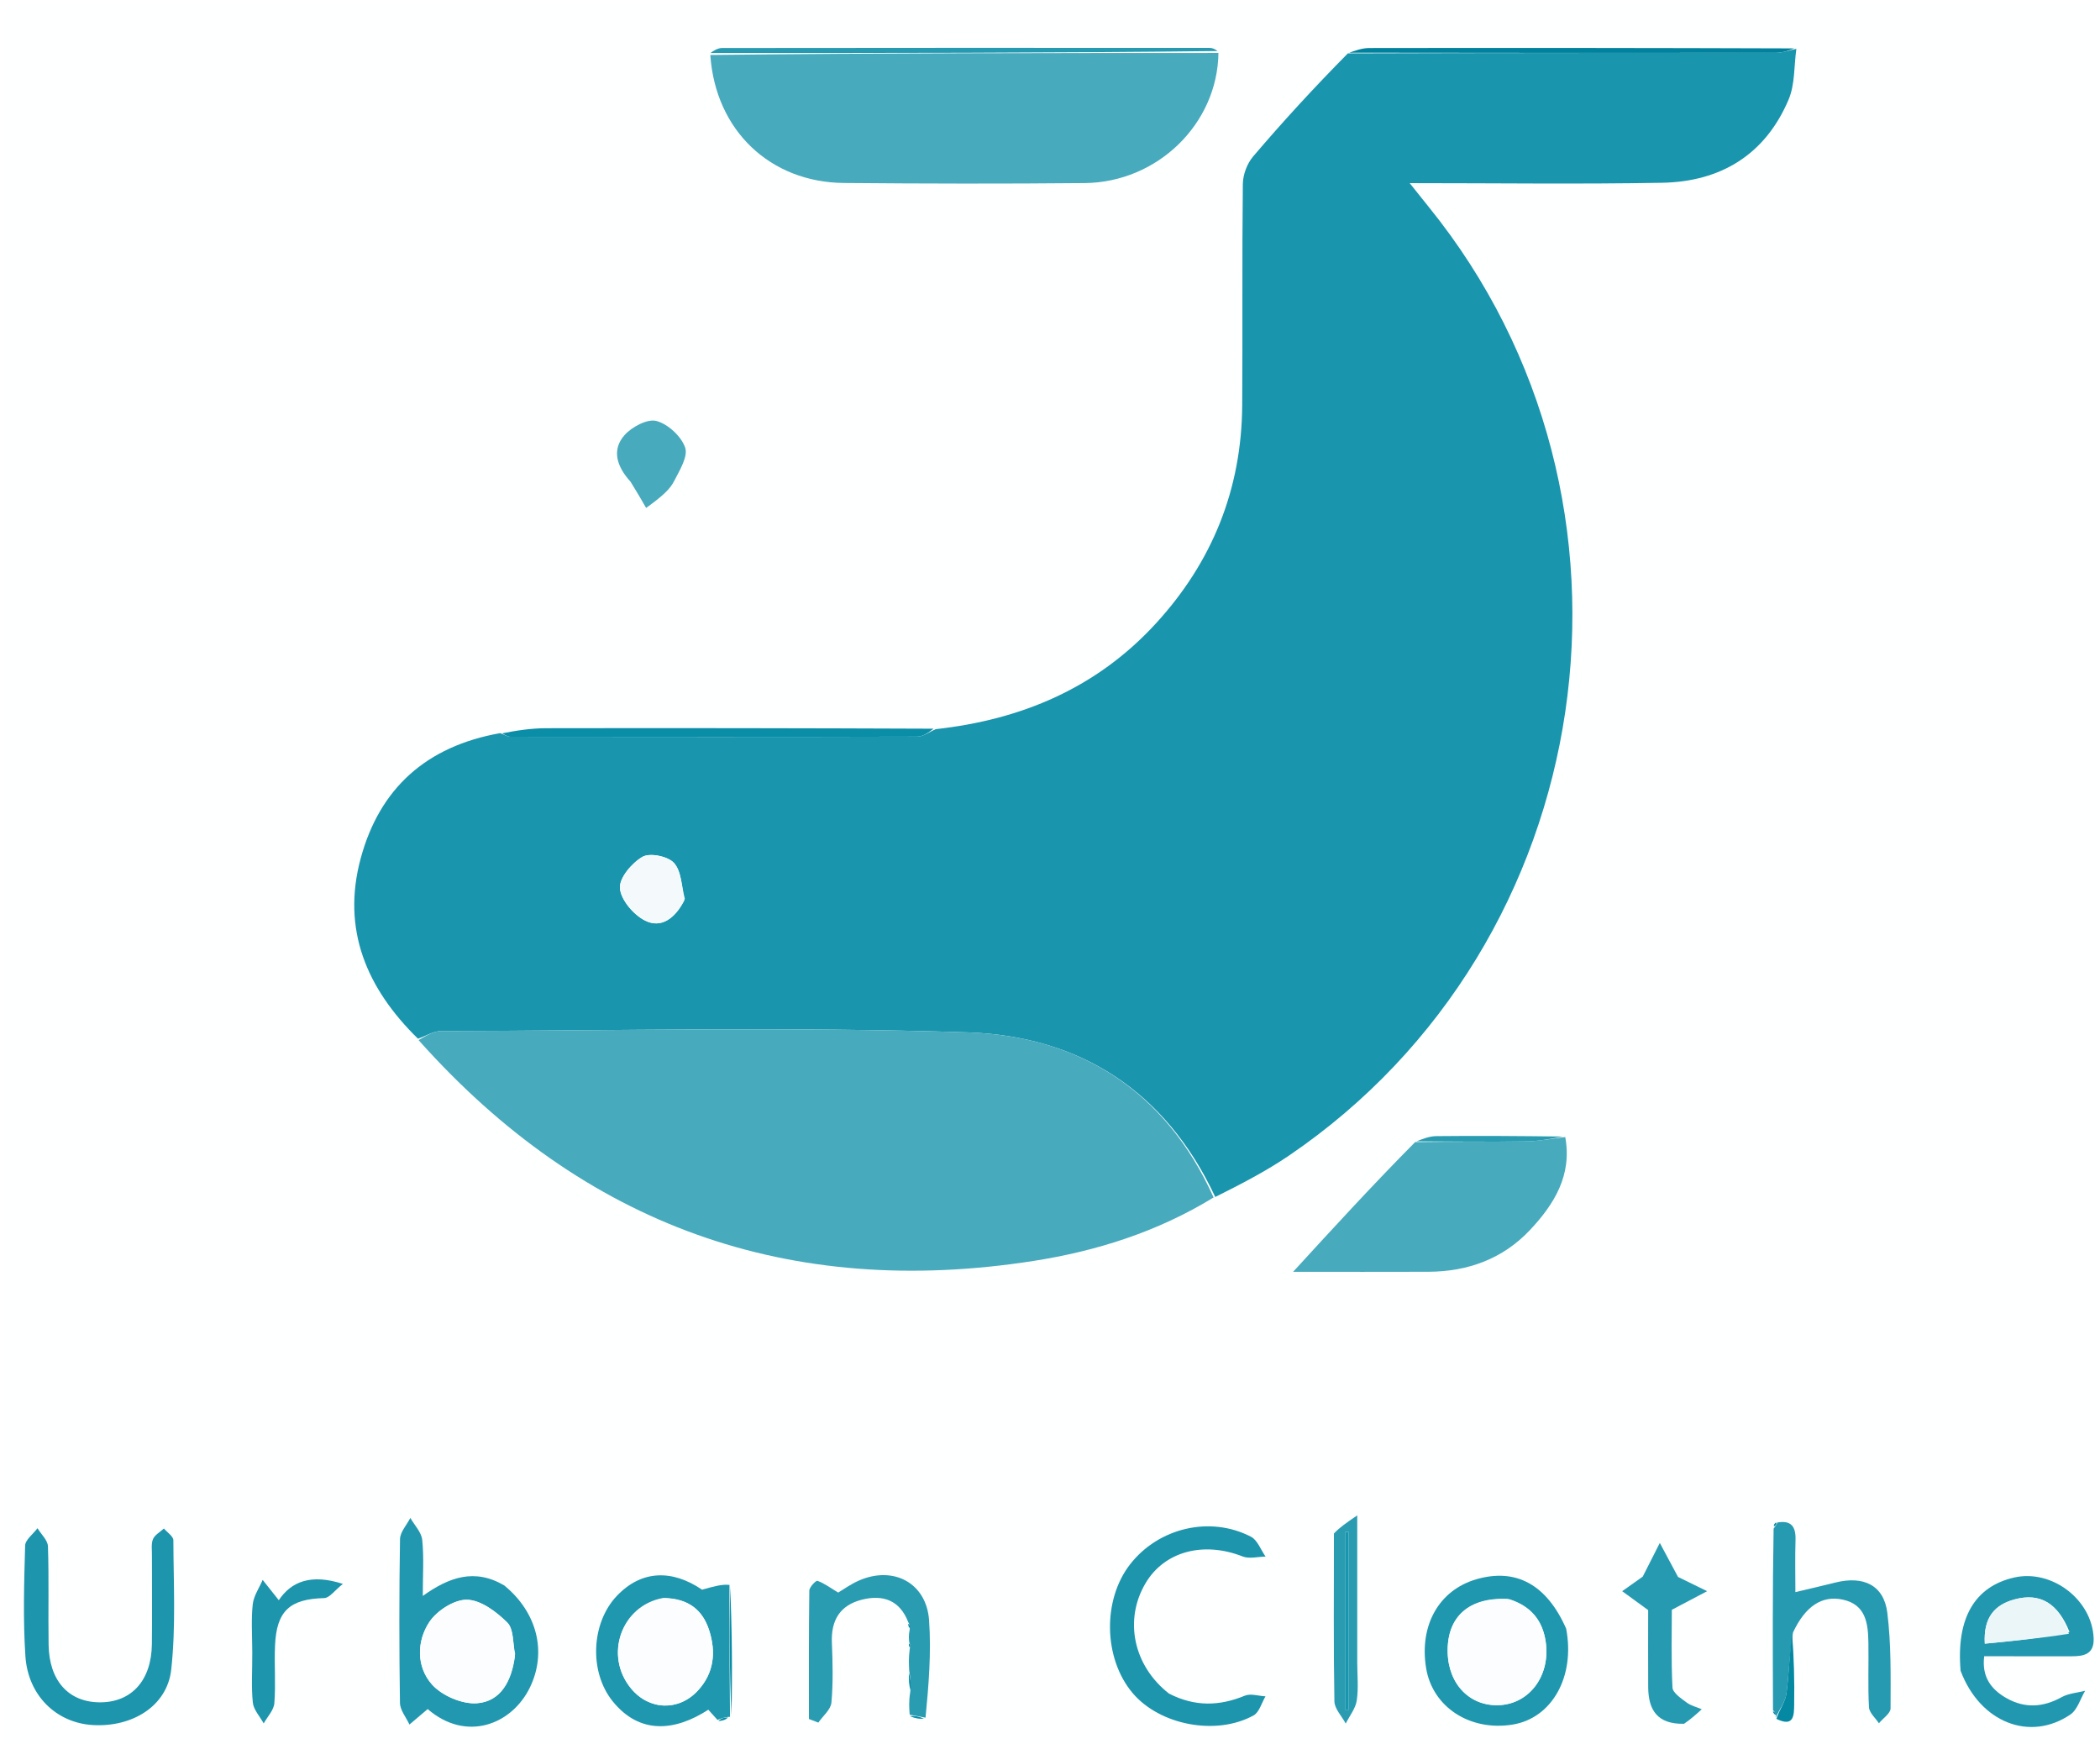
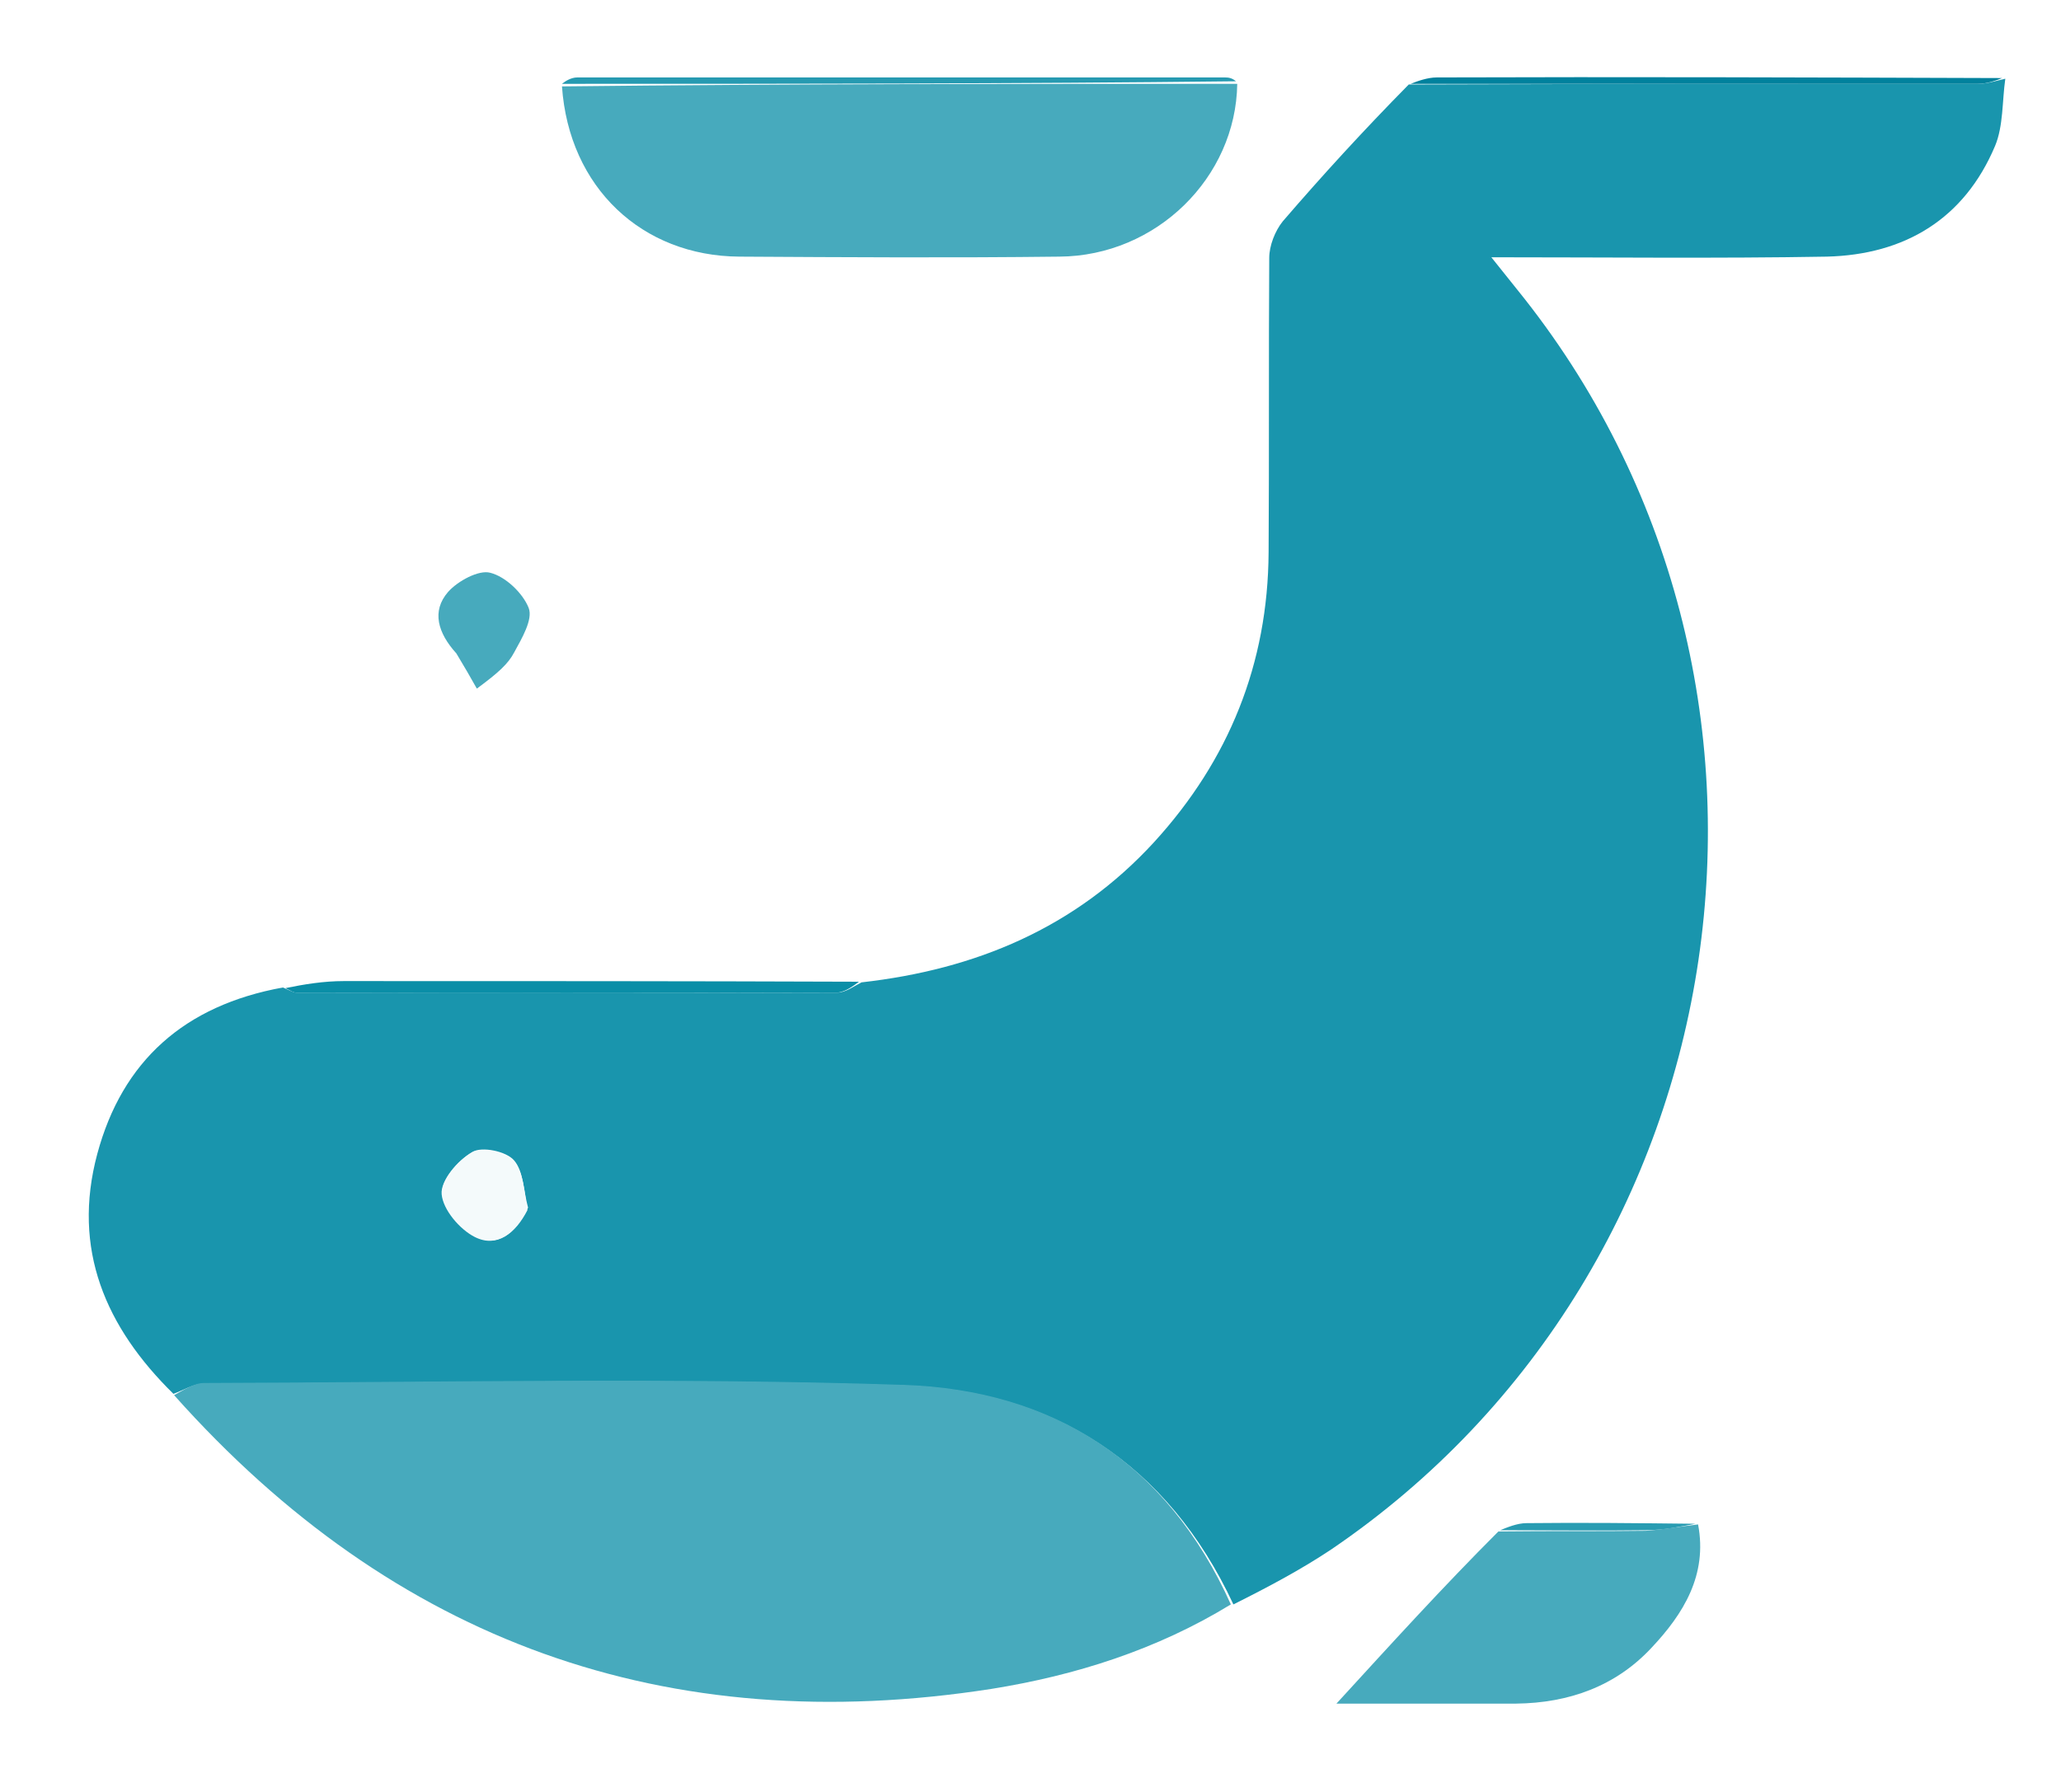
- <svg xmlns="http://www.w3.org/2000/svg" version="1.1" id="Layer_1" x="0px" y="0px" width="100%" viewBox="0 0 436 362" enable-background="new 0 0 436 362" xml:space="preserve">
-   <path fill="#FEFFFF" opacity="1" stroke="none" d=" M437,123   C437,203.333 437,283.167 437,363   C291.667,363 146.333,363 1,363   C1,242.333 1,121.667 1,1   C146.333,1 291.667,1 437,1   C437,41.5 437,82 437,123  M368.629,356.357   C368.629,356.357 368.667,356.521 368.949,357.139   C372.492,358.661 372.472,356.023 372.505,353.898   C372.584,348.96 372.461,344.019 372.801,338.409   C374.802,333.486 378.249,331.144 382.593,332.081   C387.411,333.121 387.845,337.037 387.914,340.984   C387.994,345.463 387.79,349.953 388.033,354.42   C388.095,355.566 389.374,356.645 390.094,357.755   C390.941,356.725 392.515,355.697 392.517,354.665   C392.531,348.044 392.658,341.366 391.844,334.819   C391.131,329.091 386.904,327.058 381.017,328.548   C378.342,329.225 375.651,329.835 372.757,330.525   C372.757,326.958 372.673,323.311 372.785,319.671   C372.869,316.909 371.874,315.553 368.45,316.04   C368.338,316.348 368.226,316.657 367.955,317.896   C368.006,330.274 368.057,342.653 368.045,355.602   C368.284,355.819 368.523,356.036 368.629,356.357  M151.598,356.534   C151.598,356.534 151.563,356.281 152.169,355.878   C152.069,346.939 151.969,338 151.59,328.39   C149.939,328.851 148.289,329.313 145.765,330.018   C139.503,325.777 133.197,325.946 128.104,331.265   C122.746,336.861 122.239,347.051 127.219,353.207   C132.815,360.125 140.143,359.423 147.057,354.935   C147.698,355.648 148.335,356.354 149.297,357.512   C150.02,357.259 150.742,357.006 151.598,356.534  M188.544,338.806   C188.62,339.505 188.695,340.204 188.65,341.503   C188.69,341.703 188.731,341.903 188.551,342.878   C188.625,344.21 188.699,345.541 188.62,347.717   C188.671,348.857 188.722,349.998 188.551,351.926   C188.658,353.274 188.765,354.621 188.962,356.594   C189.984,356.746 191.006,356.898 192.707,356.695   C192.809,349.915 193.368,343.102 192.893,336.361   C192.348,328.634 185.525,324.998 178.371,328.104   C176.599,328.873 175.002,330.043 174.027,330.616   C172.314,329.589 171.094,328.662 169.719,328.179   C169.406,328.069 168.038,329.49 168.028,330.219   C167.907,339.099 167.949,347.981 167.949,356.863   C168.601,357.113 169.253,357.362 169.905,357.612   C170.853,356.23 172.488,354.91 172.619,353.454   C172.991,349.329 172.88,345.143 172.713,340.991   C172.526,336.346 174.419,333.235 178.941,332.094   C183.34,330.984 186.813,332.21 188.541,337.456   C188.608,337.678 188.674,337.901 188.544,338.806  M324.06,235.845   C315.438,235.833 306.815,235.768 298.195,235.861   C296.657,235.877 295.126,236.548 293.034,237.23   C285.109,245.877 277.185,254.523 268.474,264.027   C278.701,264.027 287.633,264.055 296.564,264.019   C304.754,263.986 312.011,261.346 317.65,255.354   C322.674,250.016 326.433,243.962 324.06,235.845  M146.969,11.811   C148.545,27.138 159.962,37.85 175.214,37.986   C191.865,38.135 208.52,38.165 225.171,38.007   C240.38,37.863 252.795,25.639 252.616,10.194   C252.128,10.108 251.64,9.946 251.152,9.946   C217.408,9.929 183.664,9.917 149.92,9.966   C148.962,9.967 148.006,10.632 146.969,11.811  M103.179,151.833   C88.452,154.921 78.812,163.716 74.895,178.167   C70.871,193.015 76.177,205.252 87.019,216.21   C121.282,254.501 163.888,269.679 214.567,261.771   C227.705,259.721 240.38,255.699 252.691,248.75   C257.676,245.813 262.844,243.145 267.619,239.898   C332.514,195.778 346.021,103.938 296.65,42.984   C295.465,41.52 294.297,40.042 292.682,38.021   C310.81,38.021 327.954,38.255 345.088,37.942   C357.257,37.72 366.507,32.107 371.348,20.67   C372.689,17.5 372.464,13.666 372.04,9.958   C342.783,9.948 313.526,9.924 284.269,9.971   C282.729,9.974 281.19,10.583 279.065,11.188   C272.742,18.264 266.327,25.261 260.175,32.482   C258.923,33.95 258.06,36.255 258.038,38.186   C257.861,53.512 258.011,68.842 257.905,84.169   C257.786,101.56 251.691,116.672 239.956,129.459   C227.677,142.839 212.069,149.414 193.365,151.18   C166.71,151.167 140.054,151.128 113.398,151.177   C110.256,151.183 107.114,151.669 103.179,151.833  M104.34,328.928   C98.528,325.537 93.248,327.408 87.779,331.316   C87.779,326.94 88.035,323.276 87.662,319.678   C87.497,318.091 86.055,316.636 85.193,315.121   C84.445,316.589 83.073,318.047 83.049,319.526   C82.867,330.855 82.872,342.189 83.038,353.518   C83.061,355.026 84.321,356.516 85.008,358.014   C86.246,356.965 87.483,355.915 88.795,354.803   C96.782,361.708 106.25,358.072 110.024,350.308   C113.555,343.044 111.59,334.759 104.34,328.928  M31.546,323.879   C31.547,329.697 31.599,335.516 31.534,341.334   C31.448,348.889 27.269,353.469 20.641,353.403   C14.217,353.34 10.211,348.906 10.093,341.477   C9.986,334.663 10.179,327.843 9.957,321.034   C9.916,319.755 8.545,318.518 7.787,317.262   C6.89,318.464 5.253,319.646 5.218,320.872   C5.003,328.512 4.772,336.186 5.272,343.801   C5.813,352.035 11.727,357.667 19.259,358.118   C27.439,358.608 34.702,354.193 35.544,346.634   C36.531,337.764 36.026,328.723 35.994,319.757   C35.991,318.942 34.718,318.131 34.035,317.319   C33.246,318.047 32.133,318.639 31.756,319.54   C31.336,320.542 31.587,321.825 31.546,323.879  M242.391,351.378   C235.268,345.779 233.353,336.276 237.821,328.698   C241.735,322.059 249.855,319.917 258.001,323.123   C259.376,323.664 261.159,323.165 262.754,323.147   C261.76,321.74 261.079,319.727 259.721,319.024   C251.218,314.62 240.544,317.175 234.64,324.741   C228.868,332.138 229.101,344.307 235.152,351.475   C240.764,358.123 252.472,360.411 260.265,356.12   C261.456,355.464 261.933,353.512 262.74,352.159   C261.297,352.086 259.653,351.528 258.445,352.026   C253.214,354.182 248.131,354.366 242.391,351.378  M407.111,347.24   C411.094,357.595 421.448,361.656 429.859,355.928   C431.319,354.934 431.918,352.677 432.914,351.004   C431.276,351.426 429.465,351.538 428.033,352.332   C424.201,354.457 420.409,354.684 416.632,352.561   C413.439,350.766 411.411,348.159 411.957,343.839   C418.139,343.839 424.118,343.826 430.098,343.845   C432.683,343.853 434.814,343.402 434.681,340.09   C434.362,332.088 425.986,325.699 418.148,327.5   C409.973,329.378 406.125,335.931 407.111,347.24  M325.063,337.719   C321.113,328.905 314.691,325.486 306.532,327.851   C298.761,330.105 294.621,337.433 296.094,346.327   C297.429,354.384 305.17,359.439 314.011,358.029   C322.149,356.73 327.081,348.169 325.063,337.719  M350.025,357.838   C351.122,356.839 352.219,355.84 353.317,354.841   C352.253,354.385 351.056,354.105 350.158,353.429   C349.013,352.568 347.294,351.427 347.238,350.336   C346.947,344.574 347.102,338.789 347.102,334.193   C350.144,332.59 352.287,331.46 354.431,330.33   C352.142,329.208 349.852,328.087 348.389,327.371   C346.976,324.731 345.793,322.522 344.61,320.313   C343.452,322.595 342.294,324.878 341.059,327.312   C339.91,328.125 338.352,329.227 336.795,330.329   C338.365,331.472 339.935,332.616 342.191,334.259   C342.191,338.967 342.166,344.614 342.198,350.26   C342.225,354.925 344.046,357.987 350.025,357.838  M52.405,343.487   C52.399,346.81 52.152,350.158 52.493,353.446   C52.649,354.953 53.962,356.341 54.75,357.783   C55.522,356.386 56.847,355.032 56.96,353.584   C57.269,349.618 56.926,345.606 57.1,341.624   C57.416,334.392 60.181,331.953 67.313,331.761   C68.42,331.731 69.486,330.162 71.188,328.817   C64.573,326.673 60.473,328.328 57.881,332.203   C56.714,330.732 55.624,329.359 54.535,327.987   C53.817,329.668 52.668,331.301 52.476,333.041   C52.131,336.161 52.361,339.344 52.405,343.487  M131.163,100.267   C132.158,101.993 133.153,103.72 134.148,105.446   C137.535,102.997 139.074,101.602 139.96,99.873   C141.096,97.653 142.896,94.746 142.245,92.898   C141.421,90.558 138.672,88.018 136.276,87.393   C134.393,86.902 131.158,88.633 129.641,90.36   C126.969,93.402 128.038,96.841 131.163,100.267  M276.94,318.816   C276.94,330.274 276.847,341.732 277.048,353.186   C277.075,354.741 278.578,356.271 279.397,357.812   C280.195,356.22 281.437,354.693 281.687,353.019   C282.076,350.42 281.789,347.721 281.789,345.064   C281.789,335.476 281.789,325.888 281.789,314.593   C279.41,316.218 278.187,317.054 276.94,318.816  z" />
-   <path fill="#1995AD" opacity="1" stroke="none" d=" M372.957,10.137   C372.464,13.666 372.689,17.5 371.348,20.67   C366.507,32.107 357.257,37.72 345.088,37.942   C327.954,38.255 310.81,38.021 292.682,38.021   C294.297,40.042 295.465,41.52 296.65,42.984   C346.021,103.938 332.514,195.778 267.619,239.898   C262.844,243.145 257.676,245.813 252.309,248.493   C241.965,226.355 224.006,215.077 200.939,214.32   C164.517,213.125 128.027,213.966 91.566,214.048   C89.97,214.051 88.377,215.084 86.783,215.637   C76.177,205.252 70.871,193.015 74.895,178.167   C78.812,163.716 88.452,154.921 103.86,152.195   C105.016,152.694 105.49,152.951 105.964,152.952   C134.12,152.98 162.276,153.009 190.431,152.928   C191.715,152.925 192.996,151.914 194.278,151.372   C212.069,149.414 227.677,142.839 239.956,129.459   C251.691,116.672 257.786,101.56 257.905,84.169   C258.011,68.842 257.861,53.512 258.038,38.186   C258.06,36.255 258.923,33.95 260.175,32.482   C266.327,25.261 272.742,18.264 279.85,11.076   C310,10.976 339.365,11 368.73,10.963   C370.139,10.962 371.548,10.425 372.957,10.137  M142.182,186.586   C141.506,184.047 141.502,180.909 139.941,179.158   C138.7,177.764 134.943,176.991 133.404,177.871   C131.19,179.136 128.543,182.263 128.709,184.389   C128.9,186.815 131.529,189.896 133.905,191.103   C137.307,192.831 140.212,190.608 142.182,186.586  z" />
-   <path fill="#47AABD" opacity="1" stroke="none" d=" M86.901,215.923   C88.377,215.084 89.97,214.051 91.566,214.048   C128.027,213.966 164.517,213.125 200.939,214.32   C224.006,215.077 241.965,226.355 251.969,248.591   C240.38,255.699 227.705,259.721 214.567,261.771   C163.888,269.679 121.282,254.501 86.901,215.923  z" />
-   <path fill="#47AABD" opacity="1" stroke="none" d=" M252.969,10.992   C252.795,25.639 240.38,37.863 225.171,38.007   C208.52,38.165 191.865,38.135 175.214,37.986   C159.962,37.85 148.545,27.138 147.474,11.415   C182.976,11.01 217.972,11.001 252.969,10.992  z" />
-   <path fill="#47AABD" opacity="1" stroke="none" d=" M324.974,236.053   C326.433,243.962 322.674,250.016 317.65,255.354   C312.011,261.346 304.754,263.986 296.564,264.019   C287.633,264.055 278.701,264.027 268.474,264.027   C277.185,254.523 285.109,245.877 293.814,237.096   C302.015,236.974 309.439,237.07 316.859,236.954   C319.568,236.912 322.269,236.368 324.974,236.053  z" />
-   <path fill="#2198AF" opacity="1" stroke="none" d=" M104.666,329.12   C111.59,334.759 113.555,343.044 110.024,350.308   C106.25,358.072 96.782,361.708 88.795,354.803   C87.483,355.915 86.246,356.965 85.008,358.014   C84.321,356.516 83.061,355.026 83.038,353.518   C82.872,342.189 82.867,330.855 83.049,319.526   C83.073,318.047 84.445,316.589 85.193,315.121   C86.055,316.636 87.497,318.091 87.662,319.678   C88.035,323.276 87.779,326.94 87.779,331.316   C93.248,327.408 98.528,325.537 104.666,329.12  M106.947,343.336   C106.458,341.117 106.675,338.188 105.32,336.84   C103.074,334.607 99.847,332.178 96.976,332.106   C94.338,332.039 90.71,334.366 89.147,336.721   C86.467,340.758 86.439,346.068 89.701,349.715   C91.775,352.032 95.945,353.817 99.013,353.595   C103.957,353.238 106.266,349.008 106.947,343.336  z" />
-   <path fill="#1C95AD" opacity="1" stroke="none" d=" M31.546,323.433   C31.587,321.825 31.336,320.542 31.756,319.54   C32.133,318.639 33.246,318.047 34.035,317.319   C34.718,318.131 35.991,318.942 35.994,319.757   C36.026,328.723 36.531,337.764 35.544,346.634   C34.702,354.193 27.439,358.608 19.259,358.118   C11.727,357.667 5.813,352.035 5.272,343.801   C4.772,336.186 5.003,328.512 5.218,320.872   C5.253,319.646 6.89,318.464 7.787,317.262   C8.545,318.518 9.916,319.755 9.957,321.034   C10.179,327.843 9.986,334.663 10.093,341.477   C10.211,348.906 14.217,353.34 20.641,353.403   C27.269,353.469 31.448,348.889 31.534,341.334   C31.599,335.516 31.547,329.697 31.546,323.433  z" />
-   <path fill="#1C95AD" opacity="1" stroke="none" d=" M242.707,351.593   C248.131,354.366 253.214,354.182 258.445,352.026   C259.653,351.528 261.297,352.086 262.74,352.159   C261.933,353.512 261.456,355.464 260.265,356.12   C252.472,360.411 240.764,358.123 235.152,351.475   C229.101,344.307 228.868,332.138 234.64,324.741   C240.544,317.175 251.218,314.62 259.721,319.024   C261.079,319.727 261.76,321.74 262.754,323.147   C261.159,323.165 259.376,323.664 258.001,323.123   C249.855,319.917 241.735,322.059 237.821,328.698   C233.353,336.276 235.268,345.779 242.707,351.593  z" />
-   <path fill="#2198AF" opacity="1" stroke="none" d=" M407.058,346.857   C406.125,335.931 409.973,329.378 418.148,327.5   C425.986,325.699 434.362,332.088 434.681,340.09   C434.814,343.402 432.683,343.853 430.098,343.845   C424.118,343.826 418.139,343.839 411.957,343.839   C411.411,348.159 413.439,350.766 416.632,352.561   C420.409,354.684 424.201,354.457 428.033,352.332   C429.465,351.538 431.276,351.426 432.914,351.004   C431.918,352.677 431.319,354.934 429.859,355.928   C421.448,361.656 411.094,357.595 407.058,346.857  M429.671,338.808   C427.317,332.874 423.645,330.574 418.247,332.039   C414.187,333.141 411.768,335.73 412.08,341.224   C418.084,340.64 423.749,340.089 429.671,338.808  z" />
-   <path fill="#1F97AE" opacity="1" stroke="none" d=" M325.164,338.107   C327.081,348.169 322.149,356.73 314.011,358.029   C305.17,359.439 297.429,354.384 296.094,346.327   C294.621,337.433 298.761,330.105 306.532,327.851   C314.691,325.486 321.113,328.905 325.164,338.107  M313.025,331.942   C305.02,331.514 300.411,335.603 300.564,342.999   C300.702,349.706 305.257,354.327 311.389,353.982   C317.622,353.631 321.937,347.77 320.913,340.812   C320.29,336.577 318.032,333.492 313.025,331.942  z" />
-   <path fill="#1F97AE" opacity="1" stroke="none" d=" M148.971,357.061   C148.335,356.354 147.698,355.648 147.057,354.935   C140.143,359.423 132.815,360.125 127.219,353.207   C122.239,347.051 122.746,336.861 128.104,331.265   C133.197,325.946 139.503,325.777 145.765,330.018   C148.289,329.313 149.939,328.851 151.454,329.03   C151.4,338.541 151.481,347.411 151.563,356.281   C151.563,356.281 151.598,356.534 151.22,356.418   C150.218,356.555 149.594,356.808 148.971,357.061  M137.6,331.754   C128.954,333.366 125.349,343.679 131.031,350.543   C134.768,355.058 140.901,355.291 144.9,350.955   C148.256,347.318 148.687,342.975 147.236,338.453   C145.892,334.262 142.983,331.863 137.6,331.754  z" />
-   <path fill="#269AB1" opacity="1" stroke="none" d=" M368.108,355.031   C368.057,342.653 368.006,330.274 368.236,317.347   C368.765,316.62 368.919,316.38 368.977,316.08   C371.874,315.553 372.869,316.909 372.785,319.671   C372.673,323.311 372.757,326.958 372.757,330.525   C375.651,329.835 378.342,329.225 381.017,328.548   C386.904,327.058 391.131,329.091 391.844,334.819   C392.658,341.366 392.531,348.044 392.517,354.665   C392.515,355.697 390.941,356.725 390.094,357.755   C389.374,356.645 388.095,355.566 388.033,354.42   C387.79,349.953 387.994,345.463 387.914,340.984   C387.845,337.037 387.411,333.121 382.593,332.081   C378.249,331.144 374.802,333.486 372.269,338.886   C371.487,343.448 371.428,347.558 370.893,351.605   C370.668,353.312 369.44,354.886 368.667,356.521   C368.667,356.521 368.629,356.357 368.707,356.048   C368.559,355.504 368.334,355.267 368.108,355.031  z" />
-   <path fill="#299CB2" opacity="1" stroke="none" d=" M188.773,346.872   C188.699,345.541 188.625,344.21 188.872,342.382   C189.052,341.558 188.911,341.23 188.771,340.903   C188.695,340.204 188.62,339.505 188.866,338.332   C188.982,337.491 188.776,337.126 188.571,336.76   C186.813,332.21 183.34,330.984 178.941,332.094   C174.419,333.235 172.526,336.346 172.713,340.991   C172.88,345.143 172.991,349.329 172.619,353.454   C172.488,354.91 170.853,356.23 169.905,357.612   C169.253,357.362 168.601,357.113 167.949,356.863   C167.949,347.981 167.907,339.099 168.028,330.219   C168.038,329.49 169.406,328.069 169.719,328.179   C171.094,328.662 172.314,329.589 174.027,330.616   C175.002,330.043 176.599,328.873 178.371,328.104   C185.525,324.998 192.348,328.634 192.893,336.361   C193.368,343.102 192.809,349.915 192.158,356.589   C190.696,356.311 189.784,356.14 188.872,355.968   C188.765,354.621 188.658,353.274 188.973,351.323   C189.188,349.437 188.98,348.155 188.773,346.872  z" />
-   <path fill="#269AB1" opacity="1" stroke="none" d=" M349.642,357.856   C344.046,357.987 342.225,354.925 342.198,350.26   C342.166,344.614 342.191,338.967 342.191,334.259   C339.935,332.616 338.365,331.472 336.795,330.329   C338.352,329.227 339.91,328.125 341.059,327.312   C342.294,324.878 343.452,322.595 344.61,320.313   C345.793,322.522 346.976,324.731 348.389,327.371   C349.852,328.087 352.142,329.208 354.431,330.33   C352.287,331.46 350.144,332.59 347.102,334.193   C347.102,338.789 346.947,344.574 347.238,350.336   C347.294,351.427 349.013,352.568 350.158,353.429   C351.056,354.105 352.253,354.385 353.317,354.841   C352.219,355.84 351.122,356.839 349.642,357.856  z" />
-   <path fill="#1C95AD" opacity="1" stroke="none" d=" M52.378,342.994   C52.361,339.344 52.131,336.161 52.476,333.041   C52.668,331.301 53.817,329.668 54.535,327.987   C55.624,329.359 56.714,330.732 57.881,332.203   C60.473,328.328 64.573,326.673 71.188,328.817   C69.486,330.162 68.42,331.731 67.313,331.761   C60.181,331.953 57.416,334.392 57.1,341.624   C56.926,345.606 57.269,349.618 56.96,353.584   C56.847,355.032 55.522,356.386 54.75,357.783   C53.962,356.341 52.649,354.953 52.493,353.446   C52.152,350.158 52.399,346.81 52.378,342.994  z" />
-   <path fill="#47AABD" opacity="1" stroke="none" d=" M130.911,100   C128.038,96.841 126.969,93.402 129.641,90.36   C131.158,88.633 134.393,86.902 136.276,87.393   C138.672,88.018 141.421,90.558 142.245,92.898   C142.896,94.746 141.096,97.653 139.96,99.873   C139.074,101.602 137.535,102.997 134.148,105.446   C133.153,103.72 132.158,101.993 130.911,100  z" />
-   <path fill="#299CB2" opacity="1" stroke="none" d=" M276.952,318.353   C278.187,317.054 279.41,316.218 281.789,314.593   C281.789,325.888 281.789,335.476 281.789,345.064   C281.789,347.721 282.076,350.42 281.687,353.019   C281.437,354.693 280.195,356.22 279.397,357.812   C278.578,356.271 277.075,354.741 277.048,353.186   C276.847,341.732 276.94,330.274 276.952,318.353  M280.02,322.799   C280.02,321.212 280.02,319.625 280.02,318.037   C279.768,318.04 279.517,318.043 279.266,318.045   C279.266,330.34 279.266,342.635 279.266,354.931   C279.517,354.933 279.768,354.935 280.02,354.937   C280.02,344.533 280.02,334.129 280.02,322.799  z" />
-   <path fill="#0A8EA7" opacity="1" stroke="none" d=" M193.822,151.276   C192.996,151.914 191.715,152.925 190.431,152.928   C162.276,153.009 134.12,152.98 105.964,152.952   C105.49,152.951 105.016,152.694 104.257,152.244   C107.114,151.669 110.256,151.183 113.398,151.177   C140.054,151.128 166.71,151.167 193.822,151.276  z" />
-   <path fill="#269AB1" opacity="1" stroke="none" d=" M252.792,10.593   C217.972,11.001 182.976,11.01 147.515,11.003   C148.006,10.632 148.962,9.967 149.92,9.966   C183.664,9.917 217.408,9.929 251.152,9.946   C251.64,9.946 252.128,10.108 252.792,10.593  z" />
-   <path fill="#00819D" opacity="1" stroke="none" d=" M372.499,10.047   C371.548,10.425 370.139,10.962 368.73,10.963   C339.365,11 310,10.976 280.142,10.937   C281.19,10.583 282.729,9.974 284.269,9.971   C313.526,9.924 342.783,9.948 372.499,10.047  z" />
-   <path fill="#0A8EA7" opacity="1" stroke="none" d=" M151.866,356.079   C151.481,347.411 151.4,338.541 151.594,329.366   C151.969,338 152.069,346.939 151.866,356.079  z" />
-   <path fill="#299CB2" opacity="1" stroke="none" d=" M324.517,235.949   C322.269,236.368 319.568,236.912 316.859,236.954   C309.439,237.07 302.015,236.974 294.092,236.939   C295.126,236.548 296.657,235.877 298.195,235.861   C306.815,235.768 315.438,235.833 324.517,235.949  z" />
-   <path fill="#0589A3" opacity="1" stroke="none" d=" M368.808,356.83   C369.44,354.886 370.668,353.312 370.893,351.605   C371.428,347.558 371.487,343.448 372.079,339.221   C372.461,344.019 372.584,348.96 372.505,353.898   C372.472,356.023 372.492,358.661 368.808,356.83  z" />
-   <path fill="#0A8EA7" opacity="1" stroke="none" d=" M188.917,356.281   C189.784,356.14 190.696,356.311 191.818,356.767   C191.006,356.898 189.984,356.746 188.917,356.281  z" />
-   <path fill="#0A8EA7" opacity="1" stroke="none" d=" M188.696,347.295   C188.98,348.155 189.188,349.437 189.084,350.929   C188.722,349.998 188.671,348.857 188.696,347.295  z" />
-   <path fill="#0A8EA7" opacity="1" stroke="none" d=" M149.134,357.287   C149.594,356.808 150.218,356.555 151.153,356.527   C150.742,357.006 150.02,357.259 149.134,357.287  z" />
-   <path fill="#0589A3" opacity="1" stroke="none" d=" M368.713,316.06   C368.919,316.38 368.765,316.62 368.316,316.882   C368.226,316.657 368.338,316.348 368.713,316.06  z" />
-   <path fill="#0A8EA7" opacity="1" stroke="none" d=" M188.556,337.108   C188.776,337.126 188.982,337.491 188.964,337.99   C188.674,337.901 188.608,337.678 188.556,337.108  z" />
-   <path fill="#0A8EA7" opacity="1" stroke="none" d=" M188.711,341.203   C188.911,341.23 189.052,341.558 188.982,341.994   C188.731,341.903 188.69,341.703 188.711,341.203  z" />
-   <path fill="#0589A3" opacity="1" stroke="none" d=" M368.077,355.316   C368.334,355.267 368.559,355.504 368.773,355.997   C368.523,356.036 368.284,355.819 368.077,355.316  z" />
-   <path fill="#F4FAFB" opacity="1" stroke="none" d=" M142.079,186.948   C140.212,190.608 137.307,192.831 133.905,191.103   C131.529,189.896 128.9,186.815 128.709,184.389   C128.543,182.263 131.19,179.136 133.404,177.871   C134.943,176.991 138.7,177.764 139.941,179.158   C141.502,180.909 141.506,184.047 142.079,186.948  z" />
-   <path fill="#FBFDFE" opacity="1" stroke="none" d=" M106.919,343.745   C106.266,349.008 103.957,353.238 99.013,353.595   C95.945,353.817 91.775,352.032 89.701,349.715   C86.439,346.068 86.467,340.758 89.147,336.721   C90.71,334.366 94.338,332.039 96.976,332.106   C99.847,332.178 103.074,334.607 105.32,336.84   C106.675,338.188 106.458,341.117 106.919,343.745  z" />
-   <path fill="#EBF6F8" opacity="1" stroke="none" d=" M429.543,339.173   C423.749,340.089 418.084,340.64 412.08,341.224   C411.768,335.73 414.187,333.141 418.247,332.039   C423.645,330.574 427.317,332.874 429.543,339.173  z" />
-   <path fill="#FBFDFE" opacity="1" stroke="none" d=" M313.428,332.005   C318.032,333.492 320.29,336.577 320.913,340.812   C321.937,347.77 317.622,353.631 311.389,353.982   C305.257,354.327 300.702,349.706 300.564,342.999   C300.411,335.603 305.02,331.514 313.428,332.005  z" />
-   <path fill="#FBFDFE" opacity="1" stroke="none" d=" M138.018,331.75   C142.983,331.863 145.892,334.262 147.236,338.453   C148.687,342.975 148.256,347.318 144.9,350.955   C140.901,355.291 134.768,355.058 131.031,350.543   C125.349,343.679 128.954,333.366 138.018,331.75  z" />
-   <path fill="#1995AD" opacity="1" stroke="none" d=" M280.02,323.262   C280.02,334.129 280.02,344.533 280.02,354.937   C279.768,354.935 279.517,354.933 279.266,354.931   C279.266,342.635 279.266,330.34 279.266,318.045   C279.517,318.043 279.768,318.04 280.02,318.037   C280.02,319.625 280.02,321.212 280.02,323.262  z" />
+ <svg xmlns="http://www.w3.org/2000/svg" version="1.1" id="Layer_1" x="0px" y="0px" viewBox="0 0 322 280" style="enable-background:new 0 0 322 280;" xml:space="preserve">
+   <style type="text/css">
+ 	.st0{fill:#FEFFFF;}
+ 	.st1{fill:#1995AD;}
+ 	.st2{fill:#47AABD;}
+ 	.st3{fill:#0A8EA7;}
+ 	.st4{fill:#269AB1;}
+ 	.st5{fill:#00819D;}
+ 	.st6{fill:#299CB2;}
+ 	.st7{fill:#F4FAFB;}
+ </style>
+   <path class="st0" d="M-58.4-40.9 M377.6,81.1 M264.4,238c-8.6,0-17.2-0.1-25.9,0c-1.5,0-3.1,0.7-5.2,1.4  c-7.9,8.6-15.8,17.3-24.6,26.8c10.2,0,19.2,0,28.1,0c8.2,0,15.4-2.7,21.1-8.7C263,252.1,266.8,246.1,264.4,238 M87.3,13.9  c1.6,15.3,13,26,28.2,26.2c16.7,0.1,33.3,0.2,50,0c15.2-0.1,27.6-12.4,27.4-27.8c-0.5-0.1-1-0.2-1.5-0.2c-33.7,0-67.5,0-101.2,0  C89.3,12.1,88.4,12.8,87.3,13.9 M43.5,154c-14.7,3.1-24.4,11.9-28.3,26.3c-4,14.8,1.3,27.1,12.1,38c34.3,38.3,76.9,53.5,127.5,45.6  c13.1-2.1,25.8-6.1,38.1-13c5-2.9,10.2-5.6,14.9-8.9c64.9-44.1,78.4-136,29-196.9c-1.2-1.5-2.4-2.9-4-5c18.1,0,35.3,0.2,52.4-0.1  c12.2-0.2,21.4-5.8,26.3-17.3c1.3-3.2,1.1-7,0.7-10.7c-29.3,0-58.5,0-87.8,0c-1.5,0-3.1,0.6-5.2,1.2c-6.3,7.1-12.7,14.1-18.9,21.3  c-1.3,1.5-2.1,3.8-2.1,5.7c-0.2,15.3,0,30.7-0.1,46c-0.1,17.4-6.2,32.5-17.9,45.3c-12.3,13.4-27.9,20-46.6,21.7  c-26.7,0-53.3-0.1-80,0C50.6,153.3,47.5,153.8,43.5,154 M71.5,102.4c1,1.7,2,3.5,3,5.2c3.4-2.4,4.9-3.8,5.8-5.6  c1.1-2.2,2.9-5.1,2.3-7c-0.8-2.3-3.6-4.9-6-5.5c-1.9-0.5-5.1,1.2-6.6,3C67.3,95.5,68.4,99,71.5,102.4" />
+   <path class="st1" d="M313.3,12.3c-0.5,3.5-0.3,7.4-1.6,10.5c-4.8,11.4-14.1,17-26.3,17.3c-17.1,0.3-34.3,0.1-52.4,0.1  c1.6,2,2.8,3.5,4,5c49.4,61,35.9,152.8-29,196.9c-4.8,3.2-9.9,5.9-15.3,8.6c-10.3-22.1-28.3-33.4-51.4-34.2  c-36.4-1.2-72.9-0.4-109.4-0.3c-1.6,0-3.2,1-4.8,1.6c-10.6-10.4-15.9-22.6-11.9-37.5c3.9-14.5,13.6-23.2,29-26  c1.2,0.5,1.6,0.8,2.1,0.8c28.2,0,56.3,0.1,84.5,0c1.3,0,2.6-1,3.8-1.6c17.8-2,33.4-8.5,45.7-21.9c11.7-12.8,17.8-27.9,17.9-45.3  c0.1-15.3,0-30.7,0.1-46c0-1.9,0.9-4.2,2.1-5.7c6.2-7.2,12.6-14.2,19.7-21.4c30.2-0.1,59.5-0.1,88.9-0.1  C310.5,13.1,311.9,12.6,313.3,12.3 M82.5,188.7c-0.7-2.5-0.7-5.7-2.2-7.4c-1.2-1.4-5-2.2-6.5-1.3c-2.2,1.3-4.9,4.4-4.7,6.5  c0.2,2.4,2.8,5.5,5.2,6.7C77.7,195,80.6,192.7,82.5,188.7z" />
+   <path class="st2" d="M27.2,218c1.5-0.8,3.1-1.9,4.7-1.9c36.5-0.1,73-0.9,109.4,0.3c23.1,0.8,41,12,51,34.3  c-11.6,7.1-24.3,11.1-37.4,13.2C104.2,271.8,61.6,256.6,27.2,218z" />
+   <path class="st2" d="M193.3,13.1c-0.2,14.6-12.6,26.9-27.8,27c-16.7,0.2-33.3,0.1-50,0C100.3,40,88.9,29.3,87.8,13.5  C123.3,13.1,158.3,13.1,193.3,13.1z" />
+   <path class="st2" d="M265.3,238.2c1.5,7.9-2.3,14-7.3,19.3c-5.6,6-12.9,8.6-21.1,8.7c-8.9,0-17.9,0-28.1,0  c8.7-9.5,16.6-18.2,25.3-26.9c8.2-0.1,15.6,0,23-0.1C259.9,239,262.6,238.5,265.3,238.2z" />
+   <path class="st2" d="M71.3,102.1c-2.9-3.2-3.9-6.6-1.3-9.6c1.5-1.7,4.8-3.5,6.6-3c2.4,0.6,5.1,3.2,6,5.5c0.7,1.8-1.1,4.8-2.3,7  c-0.9,1.7-2.4,3.1-5.8,5.6C73.5,105.8,72.5,104.1,71.3,102.1z" />
+   <path class="st3" d="M134.2,153.4c-0.8,0.6-2.1,1.6-3.4,1.7c-28.2,0.1-56.3,0.1-84.5,0c-0.5,0-0.9-0.3-1.7-0.7  c2.9-0.6,6-1.1,9.1-1.1C80.4,153.3,107.1,153.3,134.2,153.4z" />
+   <path class="st4" d="M193.1,12.7c-34.8,0.4-69.8,0.4-105.3,0.4c0.5-0.4,1.4-1,2.4-1c33.7,0,67.5,0,101.2,0  C192,12.1,192.5,12.2,193.1,12.7z" />
+   <path class="st5" d="M312.8,12.2c-1,0.4-2.4,0.9-3.8,0.9c-29.4,0-58.7,0-88.6,0c1-0.4,2.6-1,4.1-1C253.9,12,283.1,12.1,312.8,12.2z" />
+   <path class="st6" d="M264.9,238.1c-2.2,0.4-4.9,1-7.7,1c-7.4,0.1-14.8,0-22.8,0c1-0.4,2.6-1.1,4.1-1.1  C247.2,237.9,255.8,238,264.9,238.1z" />
+   <path class="st7" d="M82.4,189.1c-1.9,3.7-4.8,5.9-8.2,4.2c-2.4-1.2-5-4.3-5.2-6.7c-0.2-2.1,2.5-5.3,4.7-6.5  c1.5-0.9,5.3-0.1,6.5,1.3C81.8,183,81.9,186.2,82.4,189.1z" />
</svg>
